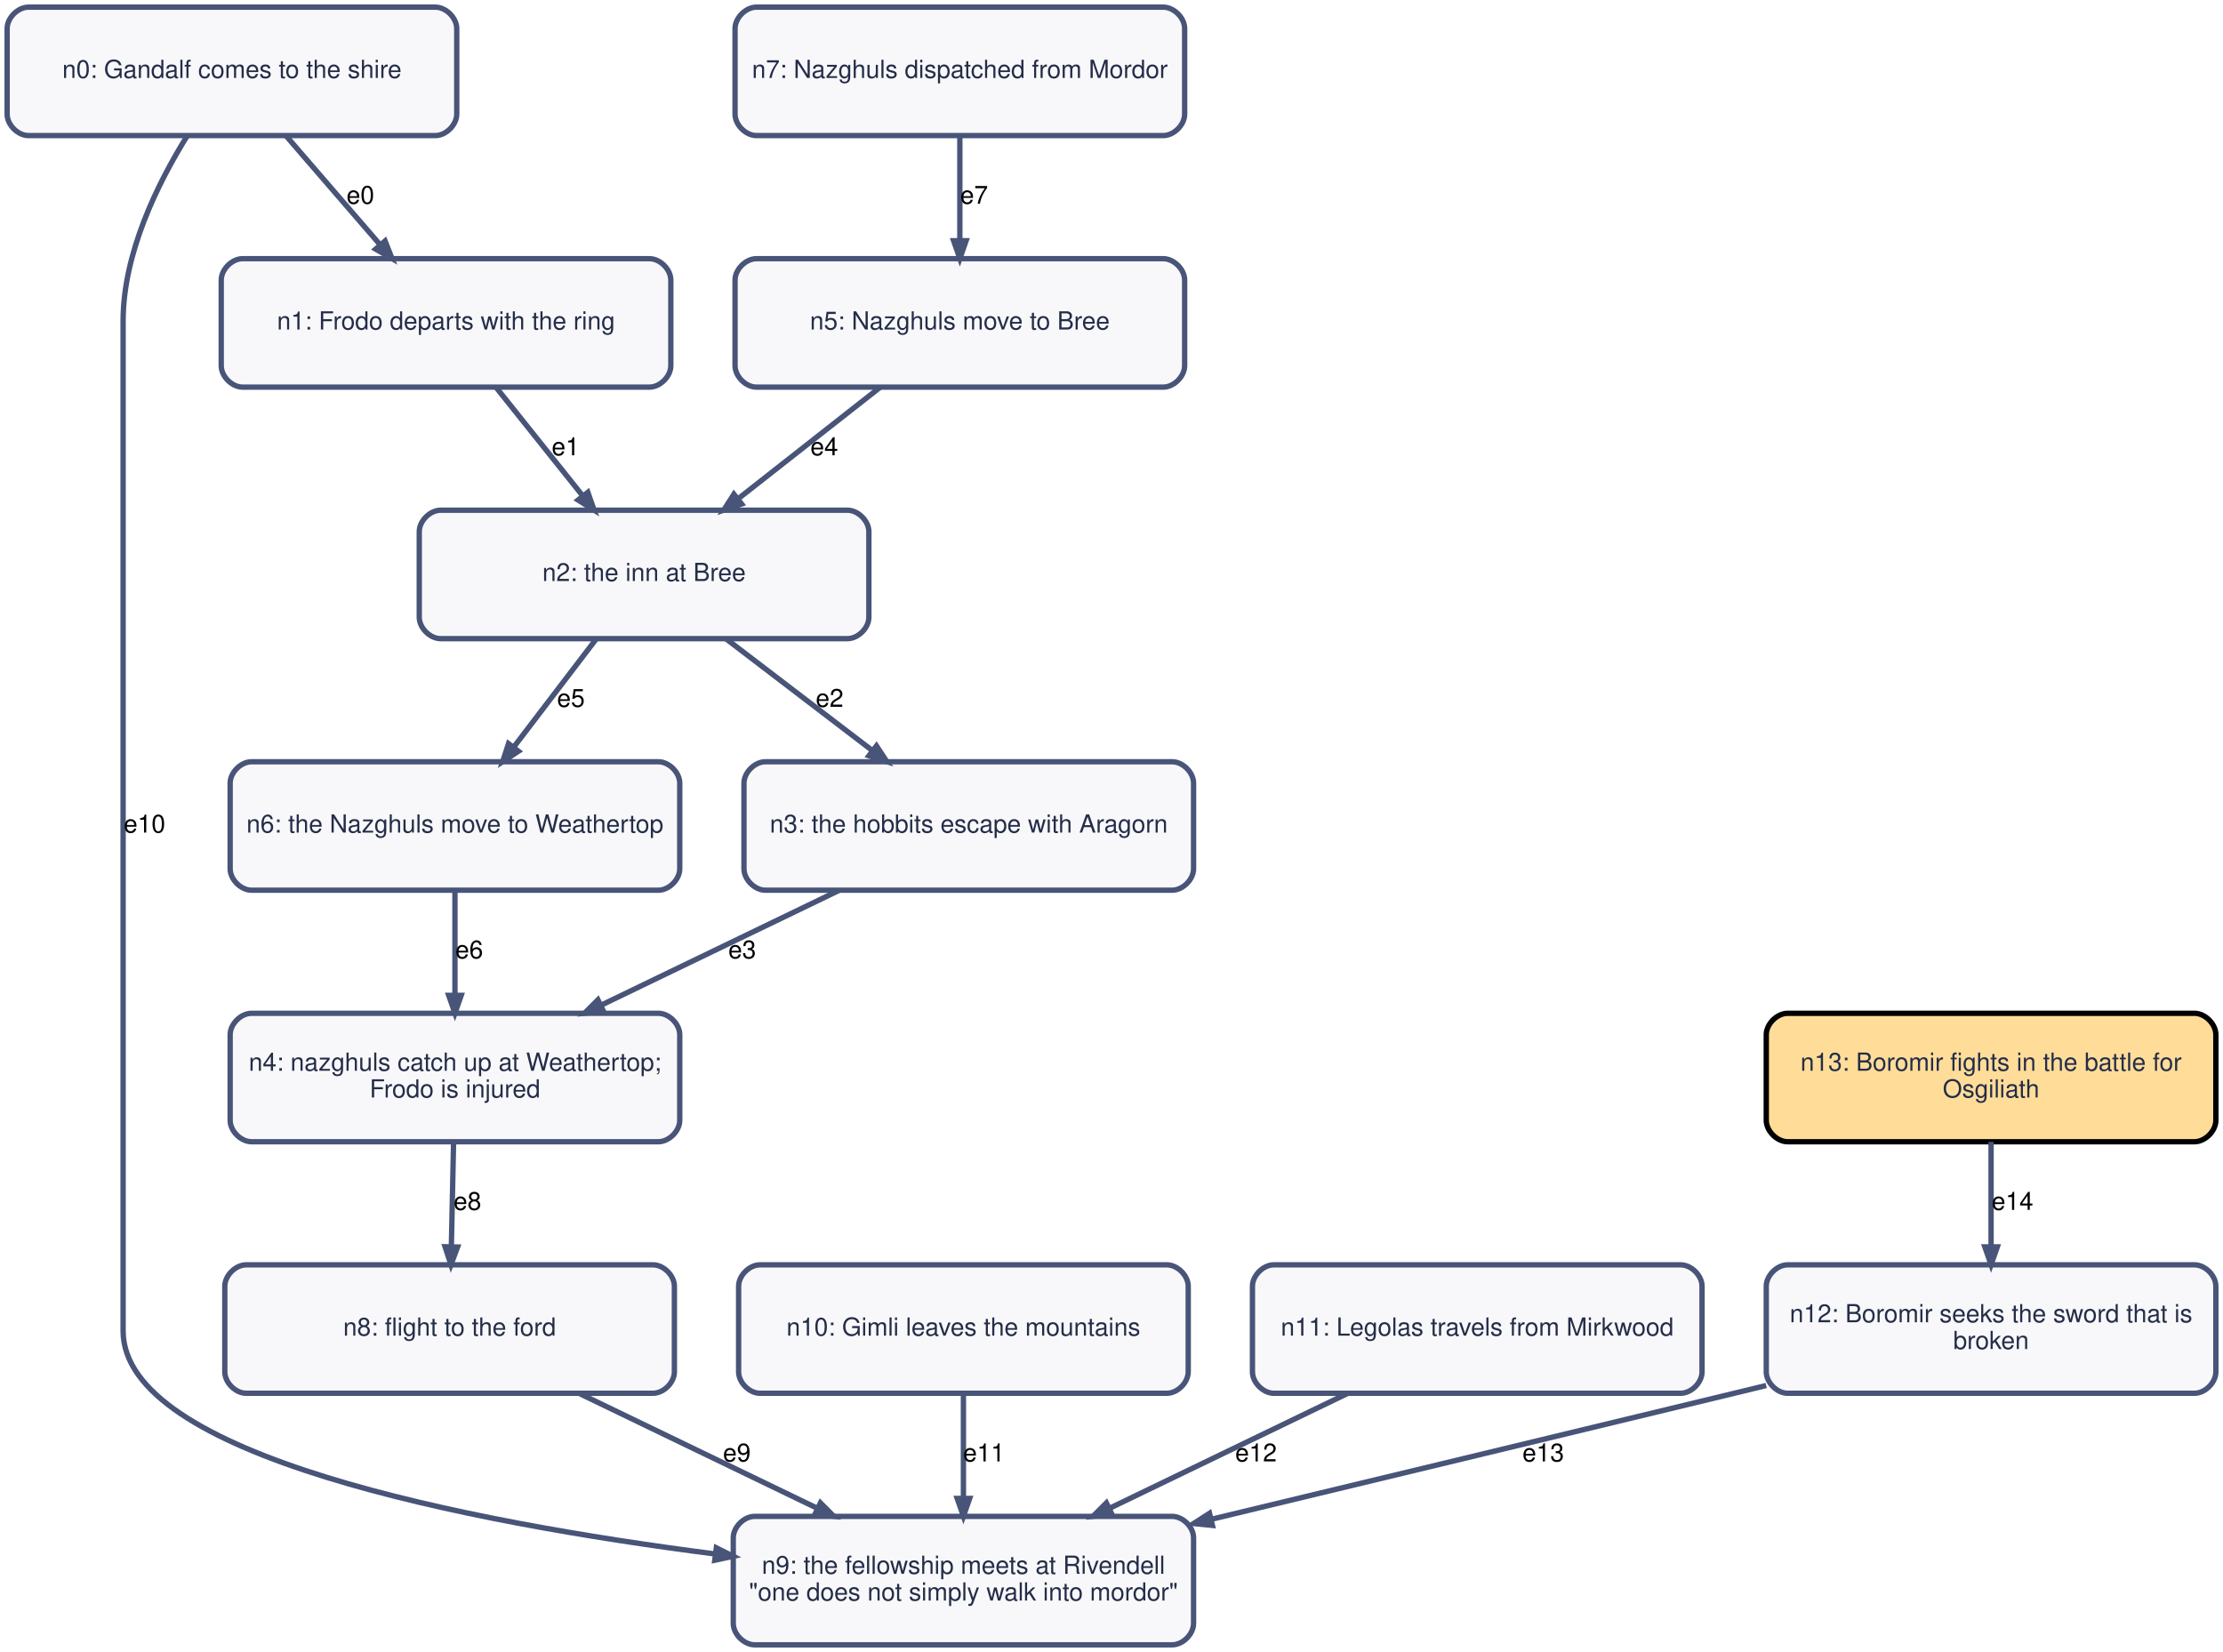
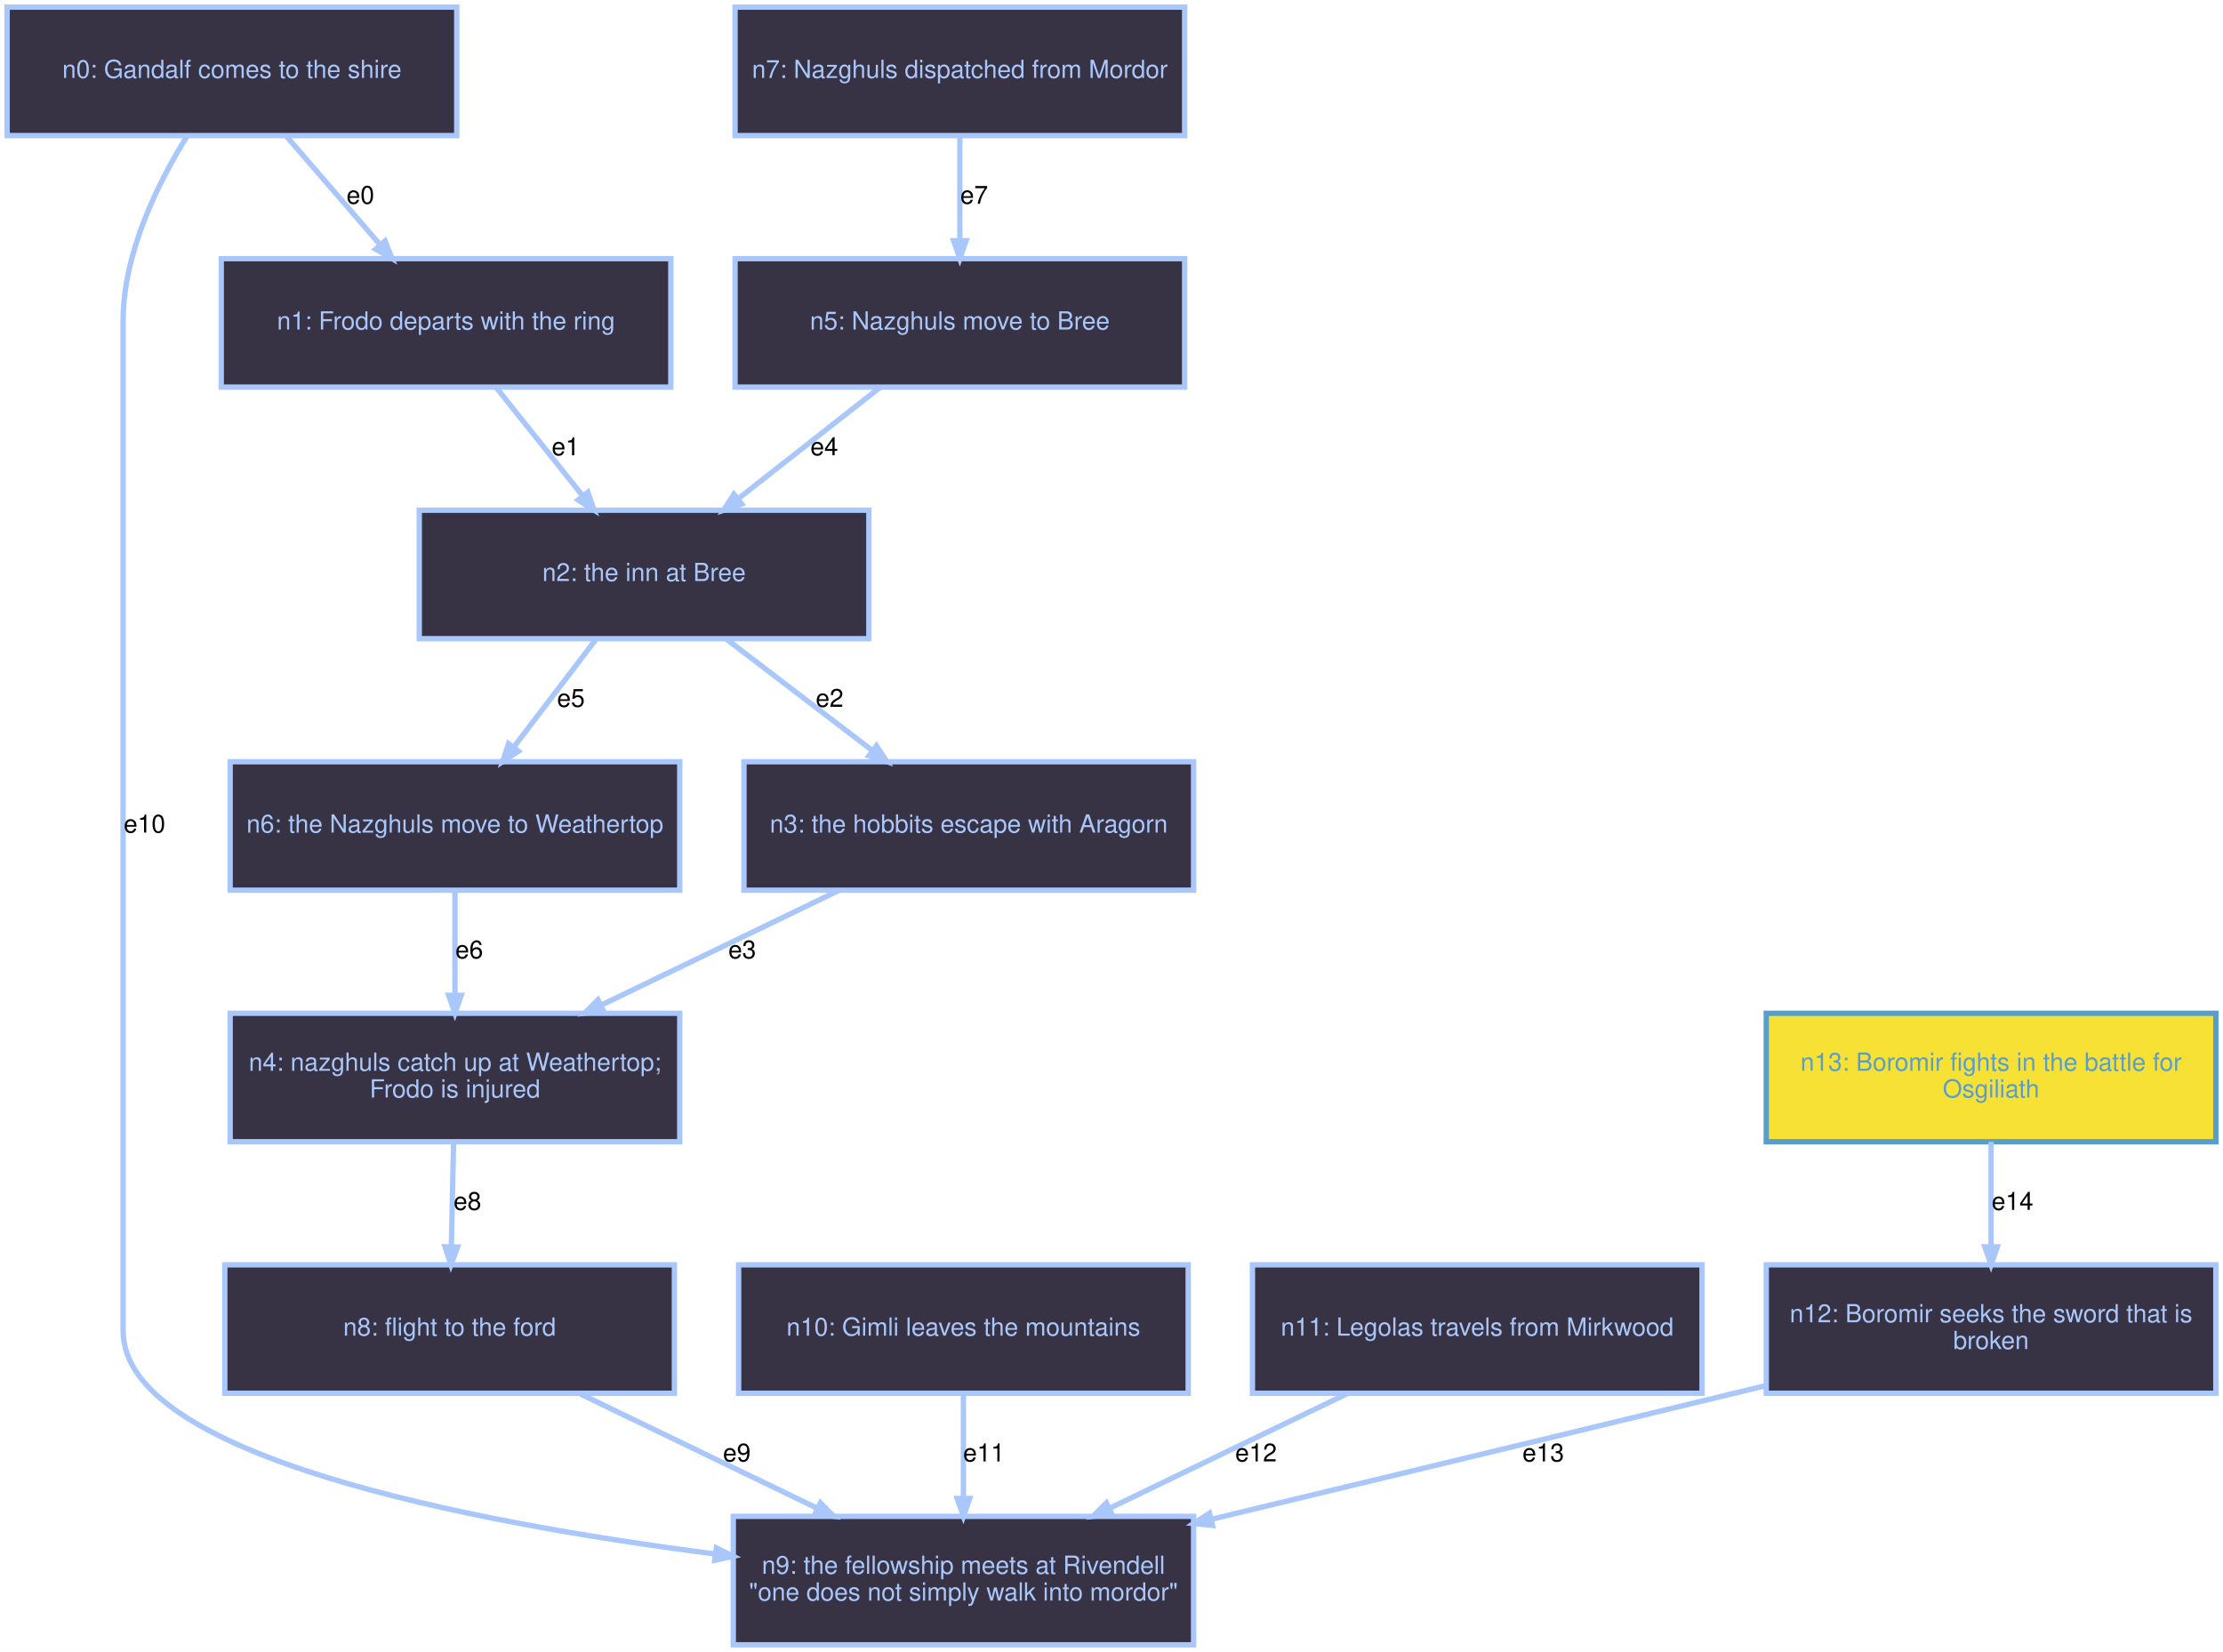
<svg xmlns="http://www.w3.org/2000/svg" width="1246pt" height="926pt" viewBox="0.00 0.00 1246.00 926.00">
  <g id="graph0" class="graph" transform="scale(1 1) rotate(0) translate(4 922)">
    <polygon fill="white" stroke="transparent" points="-4,4 -4,-922 1242,-922 1242,4 -4,4" />
    <g id="node1" class="node">
-       <path fill="#f8f8fa" stroke="#485478" stroke-width="3" d="M240,-918C240,-918 12,-918 12,-918 6,-918 0,-912 0,-906 0,-906 0,-858 0,-858 0,-852 6,-846 12,-846 12,-846 240,-846 240,-846 246,-846 252,-852 252,-858 252,-858 252,-906 252,-906 252,-912 246,-918 240,-918" />
-       <text text-anchor="middle" x="126" y="-878.3" font-family="Helvetica,sans-Serif" font-size="14.00" fill="#242d48">n0: Gandalf comes to the shire</text>
+       <polygon fill="#383344" stroke="#a9c7fb" stroke-width="3" points="252,-918 0,-918 0,-846 252,-846 252,-918" />
+       <text text-anchor="middle" x="126" y="-878.3" font-family="Helvetica,sans-Serif" font-size="14.00" fill="#a9c7fb">n0: Gandalf comes to the shire</text>
    </g>
    <g id="node2" class="node">
-       <path fill="#f8f8fa" stroke="#485478" stroke-width="3" d="M360,-777C360,-777 132,-777 132,-777 126,-777 120,-771 120,-765 120,-765 120,-717 120,-717 120,-711 126,-705 132,-705 132,-705 360,-705 360,-705 366,-705 372,-711 372,-717 372,-717 372,-765 372,-765 372,-771 366,-777 360,-777" />
-       <text text-anchor="middle" x="246" y="-737.3" font-family="Helvetica,sans-Serif" font-size="14.00" fill="#242d48">n1: Frodo departs with the ring</text>
+       <polygon fill="#383344" stroke="#a9c7fb" stroke-width="3" points="372,-777 120,-777 120,-705 372,-705 372,-777" />
+       <text text-anchor="middle" x="246" y="-737.3" font-family="Helvetica,sans-Serif" font-size="14.00" fill="#a9c7fb">n1: Frodo departs with the ring</text>
    </g>
    <g id="edge1" class="edge">
-       <path fill="none" stroke="#485478" stroke-width="3" d="M156.28,-845.92C172.34,-827.32 192.2,-804.32 209.15,-784.69" />
-       <polygon fill="#485478" stroke="#485478" stroke-width="3" points="211.84,-786.92 215.73,-777.06 206.54,-782.35 211.84,-786.92" />
+       <path fill="none" stroke="#a9c7fb" stroke-width="3" d="M156.28,-845.92C172.34,-827.32 192.2,-804.32 209.15,-784.69" />
+       <polygon fill="#a9c7fb" stroke="#a9c7fb" stroke-width="3" points="211.84,-786.92 215.73,-777.06 206.54,-782.35 211.84,-786.92" />
      <text text-anchor="middle" x="198" y="-807.8" font-family="Helvetica,sans-Serif" font-size="14.00">e0</text>
    </g>
    <g id="node10" class="node">
-       <path fill="#f8f8fa" stroke="#485478" stroke-width="3" d="M653,-72C653,-72 419,-72 419,-72 413,-72 407,-66 407,-60 407,-60 407,-12 407,-12 407,-6 413,0 419,0 419,0 653,0 653,0 659,0 665,-6 665,-12 665,-12 665,-60 665,-60 665,-66 659,-72 653,-72" />
-       <text text-anchor="middle" x="536" y="-39.8" font-family="Helvetica,sans-Serif" font-size="14.00" fill="#242d48">n9: the fellowship meets at Rivendell</text>
-       <text text-anchor="middle" x="536" y="-24.8" font-family="Helvetica,sans-Serif" font-size="14.00" fill="#242d48">"one does not simply walk into mordor"</text>
+       <polygon fill="#383344" stroke="#a9c7fb" stroke-width="3" points="665,-72 407,-72 407,0 665,0 665,-72" />
+       <text text-anchor="middle" x="536" y="-39.8" font-family="Helvetica,sans-Serif" font-size="14.00" fill="#a9c7fb">n9: the fellowship meets at Rivendell</text>
+       <text text-anchor="middle" x="536" y="-24.8" font-family="Helvetica,sans-Serif" font-size="14.00" fill="#a9c7fb">"one does not simply walk into mordor"</text>
    </g>
    <g id="edge11" class="edge">
-       <path fill="none" stroke="#485478" stroke-width="3" d="M101.01,-845.97C84.17,-818.91 65,-779.82 65,-742 65,-742 65,-742 65,-176 65,-106.18 257.77,-68.81 396.66,-50.94" />
-       <polygon fill="#485478" stroke="#485478" stroke-width="3" points="397.5,-54.36 406.99,-49.63 396.63,-47.42 397.5,-54.36" />
+       <path fill="none" stroke="#a9c7fb" stroke-width="3" d="M101.01,-845.97C84.17,-818.91 65,-779.82 65,-742 65,-742 65,-742 65,-176 65,-106.18 257.77,-68.81 396.66,-50.94" />
+       <polygon fill="#a9c7fb" stroke="#a9c7fb" stroke-width="3" points="397.5,-54.36 406.99,-49.63 396.63,-47.42 397.5,-54.36" />
      <text text-anchor="middle" x="77" y="-455.3" font-family="Helvetica,sans-Serif" font-size="14.00">e10</text>
    </g>
    <g id="node3" class="node">
-       <path fill="#f8f8fa" stroke="#485478" stroke-width="3" d="M471,-636C471,-636 243,-636 243,-636 237,-636 231,-630 231,-624 231,-624 231,-576 231,-576 231,-570 237,-564 243,-564 243,-564 471,-564 471,-564 477,-564 483,-570 483,-576 483,-576 483,-624 483,-624 483,-630 477,-636 471,-636" />
-       <text text-anchor="middle" x="357" y="-596.3" font-family="Helvetica,sans-Serif" font-size="14.00" fill="#242d48">n2: the inn at Bree</text>
+       <polygon fill="#383344" stroke="#a9c7fb" stroke-width="3" points="483,-636 231,-636 231,-564 483,-564 483,-636" />
+       <text text-anchor="middle" x="357" y="-596.3" font-family="Helvetica,sans-Serif" font-size="14.00" fill="#a9c7fb">n2: the inn at Bree</text>
    </g>
    <g id="edge2" class="edge">
-       <path fill="none" stroke="#485478" stroke-width="3" d="M274.01,-704.92C288.8,-686.4 307.07,-663.52 322.7,-643.95" />
-       <polygon fill="#485478" stroke="#485478" stroke-width="3" points="325.49,-646.06 329,-636.06 320.02,-641.69 325.49,-646.06" />
+       <path fill="none" stroke="#a9c7fb" stroke-width="3" d="M274.01,-704.92C288.8,-686.4 307.07,-663.52 322.7,-643.95" />
+       <polygon fill="#a9c7fb" stroke="#a9c7fb" stroke-width="3" points="325.49,-646.06 329,-636.06 320.02,-641.69 325.49,-646.06" />
      <text text-anchor="middle" x="313" y="-666.8" font-family="Helvetica,sans-Serif" font-size="14.00">e1</text>
    </g>
    <g id="node4" class="node">
-       <path fill="#f8f8fa" stroke="#485478" stroke-width="3" d="M653,-495C653,-495 425,-495 425,-495 419,-495 413,-489 413,-483 413,-483 413,-435 413,-435 413,-429 419,-423 425,-423 425,-423 653,-423 653,-423 659,-423 665,-429 665,-435 665,-435 665,-483 665,-483 665,-489 659,-495 653,-495" />
-       <text text-anchor="middle" x="539" y="-455.3" font-family="Helvetica,sans-Serif" font-size="14.00" fill="#242d48">n3: the hobbits escape with Aragorn</text>
+       <polygon fill="#383344" stroke="#a9c7fb" stroke-width="3" points="665,-495 413,-495 413,-423 665,-423 665,-495" />
+       <text text-anchor="middle" x="539" y="-455.3" font-family="Helvetica,sans-Serif" font-size="14.00" fill="#a9c7fb">n3: the hobbits escape with Aragorn</text>
    </g>
    <g id="edge3" class="edge">
-       <path fill="none" stroke="#485478" stroke-width="3" d="M402.93,-563.92C427.82,-544.91 458.74,-521.3 484.81,-501.39" />
-       <polygon fill="#485478" stroke="#485478" stroke-width="3" points="487.27,-503.92 493.09,-495.06 483.02,-498.35 487.27,-503.92" />
+       <path fill="none" stroke="#a9c7fb" stroke-width="3" d="M402.93,-563.92C427.82,-544.91 458.74,-521.3 484.81,-501.39" />
+       <polygon fill="#a9c7fb" stroke="#a9c7fb" stroke-width="3" points="487.27,-503.92 493.09,-495.06 483.02,-498.35 487.27,-503.92" />
      <text text-anchor="middle" x="461" y="-525.8" font-family="Helvetica,sans-Serif" font-size="14.00">e2</text>
    </g>
    <g id="node7" class="node">
-       <path fill="#f8f8fa" stroke="#485478" stroke-width="3" d="M365,-495C365,-495 137,-495 137,-495 131,-495 125,-489 125,-483 125,-483 125,-435 125,-435 125,-429 131,-423 137,-423 137,-423 365,-423 365,-423 371,-423 377,-429 377,-435 377,-435 377,-483 377,-483 377,-489 371,-495 365,-495" />
-       <text text-anchor="middle" x="251" y="-455.3" font-family="Helvetica,sans-Serif" font-size="14.00" fill="#242d48">n6: the Nazghuls move to Weathertop</text>
+       <polygon fill="#383344" stroke="#a9c7fb" stroke-width="3" points="377,-495 125,-495 125,-423 377,-423 377,-495" />
+       <text text-anchor="middle" x="251" y="-455.3" font-family="Helvetica,sans-Serif" font-size="14.00" fill="#a9c7fb">n6: the Nazghuls move to Weathertop</text>
    </g>
    <g id="edge6" class="edge">
-       <path fill="none" stroke="#485478" stroke-width="3" d="M330.25,-563.92C316.19,-545.49 298.83,-522.73 283.95,-503.21" />
-       <polygon fill="#485478" stroke="#485478" stroke-width="3" points="286.59,-500.89 277.74,-495.06 281.02,-505.14 286.59,-500.89" />
+       <path fill="none" stroke="#a9c7fb" stroke-width="3" d="M330.25,-563.92C316.19,-545.49 298.83,-522.73 283.95,-503.21" />
+       <polygon fill="#a9c7fb" stroke="#a9c7fb" stroke-width="3" points="286.59,-500.89 277.74,-495.06 281.02,-505.14 286.59,-500.89" />
      <text text-anchor="middle" x="316" y="-525.8" font-family="Helvetica,sans-Serif" font-size="14.00">e5</text>
    </g>
    <g id="node5" class="node">
-       <path fill="#f8f8fa" stroke="#485478" stroke-width="3" d="M365,-354C365,-354 137,-354 137,-354 131,-354 125,-348 125,-342 125,-342 125,-294 125,-294 125,-288 131,-282 137,-282 137,-282 365,-282 365,-282 371,-282 377,-288 377,-294 377,-294 377,-342 377,-342 377,-348 371,-354 365,-354" />
-       <text text-anchor="middle" x="251" y="-321.8" font-family="Helvetica,sans-Serif" font-size="14.00" fill="#242d48">n4: nazghuls catch up at Weathertop;</text>
-       <text text-anchor="middle" x="251" y="-306.8" font-family="Helvetica,sans-Serif" font-size="14.00" fill="#242d48">Frodo is injured</text>
+       <polygon fill="#383344" stroke="#a9c7fb" stroke-width="3" points="377,-354 125,-354 125,-282 377,-282 377,-354" />
+       <text text-anchor="middle" x="251" y="-321.8" font-family="Helvetica,sans-Serif" font-size="14.00" fill="#a9c7fb">n4: nazghuls catch up at Weathertop;</text>
+       <text text-anchor="middle" x="251" y="-306.8" font-family="Helvetica,sans-Serif" font-size="14.00" fill="#a9c7fb">Frodo is injured</text>
    </g>
    <g id="edge4" class="edge">
-       <path fill="none" stroke="#485478" stroke-width="3" d="M466.33,-422.92C425.65,-403.29 374.82,-378.76 332.76,-358.46" />
-       <polygon fill="#485478" stroke="#485478" stroke-width="3" points="334.18,-355.26 323.65,-354.06 331.14,-361.56 334.18,-355.26" />
+       <path fill="none" stroke="#a9c7fb" stroke-width="3" d="M466.33,-422.92C425.65,-403.29 374.82,-378.76 332.76,-358.46" />
+       <polygon fill="#a9c7fb" stroke="#a9c7fb" stroke-width="3" points="334.18,-355.26 323.65,-354.06 331.14,-361.56 334.18,-355.26" />
      <text text-anchor="middle" x="412" y="-384.8" font-family="Helvetica,sans-Serif" font-size="14.00">e3</text>
    </g>
    <g id="node9" class="node">
-       <path fill="#f8f8fa" stroke="#485478" stroke-width="3" d="M362,-213C362,-213 134,-213 134,-213 128,-213 122,-207 122,-201 122,-201 122,-153 122,-153 122,-147 128,-141 134,-141 134,-141 362,-141 362,-141 368,-141 374,-147 374,-153 374,-153 374,-201 374,-201 374,-207 368,-213 362,-213" />
-       <text text-anchor="middle" x="248" y="-173.3" font-family="Helvetica,sans-Serif" font-size="14.00" fill="#242d48">n8: flight to the ford</text>
+       <polygon fill="#383344" stroke="#a9c7fb" stroke-width="3" points="374,-213 122,-213 122,-141 374,-141 374,-213" />
+       <text text-anchor="middle" x="248" y="-173.3" font-family="Helvetica,sans-Serif" font-size="14.00" fill="#a9c7fb">n8: flight to the ford</text>
    </g>
    <g id="edge9" class="edge">
-       <path fill="none" stroke="#485478" stroke-width="3" d="M250.24,-281.92C249.86,-264.15 249.39,-242.35 248.98,-223.31" />
-       <polygon fill="#485478" stroke="#485478" stroke-width="3" points="252.47,-222.99 248.76,-213.06 245.47,-223.14 252.47,-222.99" />
+       <path fill="none" stroke="#a9c7fb" stroke-width="3" d="M250.24,-281.92C249.86,-264.15 249.39,-242.35 248.98,-223.31" />
+       <polygon fill="#a9c7fb" stroke="#a9c7fb" stroke-width="3" points="252.47,-222.99 248.76,-213.06 245.47,-223.14 252.47,-222.99" />
      <text text-anchor="middle" x="258" y="-243.8" font-family="Helvetica,sans-Serif" font-size="14.00">e8</text>
    </g>
    <g id="node6" class="node">
-       <path fill="#f8f8fa" stroke="#485478" stroke-width="3" d="M648,-777C648,-777 420,-777 420,-777 414,-777 408,-771 408,-765 408,-765 408,-717 408,-717 408,-711 414,-705 420,-705 420,-705 648,-705 648,-705 654,-705 660,-711 660,-717 660,-717 660,-765 660,-765 660,-771 654,-777 648,-777" />
-       <text text-anchor="middle" x="534" y="-737.3" font-family="Helvetica,sans-Serif" font-size="14.00" fill="#242d48">n5: Nazghuls move to Bree</text>
+       <polygon fill="#383344" stroke="#a9c7fb" stroke-width="3" points="660,-777 408,-777 408,-705 660,-705 660,-777" />
+       <text text-anchor="middle" x="534" y="-737.3" font-family="Helvetica,sans-Serif" font-size="14.00" fill="#a9c7fb">n5: Nazghuls move to Bree</text>
    </g>
    <g id="edge5" class="edge">
-       <path fill="none" stroke="#485478" stroke-width="3" d="M489.34,-704.92C465.12,-685.91 435.06,-662.3 409.7,-642.39" />
-       <polygon fill="#485478" stroke="#485478" stroke-width="3" points="411.68,-639.49 401.65,-636.06 407.35,-644.99 411.68,-639.49" />
+       <path fill="none" stroke="#a9c7fb" stroke-width="3" d="M489.34,-704.92C465.12,-685.91 435.06,-662.3 409.7,-642.39" />
+       <polygon fill="#a9c7fb" stroke="#a9c7fb" stroke-width="3" points="411.68,-639.49 401.65,-636.06 407.35,-644.99 411.68,-639.49" />
      <text text-anchor="middle" x="458" y="-666.8" font-family="Helvetica,sans-Serif" font-size="14.00">e4</text>
    </g>
    <g id="edge7" class="edge">
-       <path fill="none" stroke="#485478" stroke-width="3" d="M251,-422.92C251,-405.15 251,-383.35 251,-364.31" />
-       <polygon fill="#485478" stroke="#485478" stroke-width="3" points="254.5,-364.06 251,-354.06 247.5,-364.06 254.5,-364.06" />
+       <path fill="none" stroke="#a9c7fb" stroke-width="3" d="M251,-422.92C251,-405.15 251,-383.35 251,-364.31" />
+       <polygon fill="#a9c7fb" stroke="#a9c7fb" stroke-width="3" points="254.5,-364.06 251,-354.06 247.5,-364.06 254.5,-364.06" />
      <text text-anchor="middle" x="259" y="-384.8" font-family="Helvetica,sans-Serif" font-size="14.00">e6</text>
    </g>
    <g id="node8" class="node">
-       <path fill="#f8f8fa" stroke="#485478" stroke-width="3" d="M648,-918C648,-918 420,-918 420,-918 414,-918 408,-912 408,-906 408,-906 408,-858 408,-858 408,-852 414,-846 420,-846 420,-846 648,-846 648,-846 654,-846 660,-852 660,-858 660,-858 660,-906 660,-906 660,-912 654,-918 648,-918" />
-       <text text-anchor="middle" x="534" y="-878.3" font-family="Helvetica,sans-Serif" font-size="14.00" fill="#242d48">n7: Nazghuls dispatched from Mordor</text>
+       <polygon fill="#383344" stroke="#a9c7fb" stroke-width="3" points="660,-918 408,-918 408,-846 660,-846 660,-918" />
+       <text text-anchor="middle" x="534" y="-878.3" font-family="Helvetica,sans-Serif" font-size="14.00" fill="#a9c7fb">n7: Nazghuls dispatched from Mordor</text>
    </g>
    <g id="edge8" class="edge">
-       <path fill="none" stroke="#485478" stroke-width="3" d="M534,-845.92C534,-828.15 534,-806.35 534,-787.31" />
-       <polygon fill="#485478" stroke="#485478" stroke-width="3" points="537.5,-787.06 534,-777.06 530.5,-787.06 537.5,-787.06" />
+       <path fill="none" stroke="#a9c7fb" stroke-width="3" d="M534,-845.92C534,-828.15 534,-806.35 534,-787.31" />
+       <polygon fill="#a9c7fb" stroke="#a9c7fb" stroke-width="3" points="537.5,-787.06 534,-777.06 530.5,-787.06 537.5,-787.06" />
      <text text-anchor="middle" x="542" y="-807.8" font-family="Helvetica,sans-Serif" font-size="14.00">e7</text>
    </g>
    <g id="edge10" class="edge">
-       <path fill="none" stroke="#485478" stroke-width="3" d="M320.67,-140.92C361.35,-121.29 412.18,-96.76 454.24,-76.46" />
-       <polygon fill="#485478" stroke="#485478" stroke-width="3" points="455.86,-79.56 463.35,-72.06 452.82,-73.26 455.86,-79.56" />
+       <path fill="none" stroke="#a9c7fb" stroke-width="3" d="M320.67,-140.92C361.35,-121.29 412.18,-96.76 454.24,-76.46" />
+       <polygon fill="#a9c7fb" stroke="#a9c7fb" stroke-width="3" points="455.86,-79.56 463.35,-72.06 452.82,-73.26 455.86,-79.56" />
      <text text-anchor="middle" x="409" y="-102.8" font-family="Helvetica,sans-Serif" font-size="14.00">e9</text>
    </g>
    <g id="node11" class="node">
-       <path fill="#f8f8fa" stroke="#485478" stroke-width="3" d="M650,-213C650,-213 422,-213 422,-213 416,-213 410,-207 410,-201 410,-201 410,-153 410,-153 410,-147 416,-141 422,-141 422,-141 650,-141 650,-141 656,-141 662,-147 662,-153 662,-153 662,-201 662,-201 662,-207 656,-213 650,-213" />
-       <text text-anchor="middle" x="536" y="-173.3" font-family="Helvetica,sans-Serif" font-size="14.00" fill="#242d48">n10: Gimli leaves the mountains</text>
+       <polygon fill="#383344" stroke="#a9c7fb" stroke-width="3" points="662,-213 410,-213 410,-141 662,-141 662,-213" />
+       <text text-anchor="middle" x="536" y="-173.3" font-family="Helvetica,sans-Serif" font-size="14.00" fill="#a9c7fb">n10: Gimli leaves the mountains</text>
    </g>
    <g id="edge12" class="edge">
-       <path fill="none" stroke="#485478" stroke-width="3" d="M536,-140.92C536,-123.15 536,-101.35 536,-82.31" />
-       <polygon fill="#485478" stroke="#485478" stroke-width="3" points="539.5,-82.06 536,-72.06 532.5,-82.06 539.5,-82.06" />
+       <path fill="none" stroke="#a9c7fb" stroke-width="3" d="M536,-140.92C536,-123.15 536,-101.35 536,-82.31" />
+       <polygon fill="#a9c7fb" stroke="#a9c7fb" stroke-width="3" points="539.5,-82.06 536,-72.06 532.5,-82.06 539.5,-82.06" />
      <text text-anchor="middle" x="547.5" y="-102.8" font-family="Helvetica,sans-Serif" font-size="14.00">e11</text>
    </g>
    <g id="node12" class="node">
-       <path fill="#f8f8fa" stroke="#485478" stroke-width="3" d="M938,-213C938,-213 710,-213 710,-213 704,-213 698,-207 698,-201 698,-201 698,-153 698,-153 698,-147 704,-141 710,-141 710,-141 938,-141 938,-141 944,-141 950,-147 950,-153 950,-153 950,-201 950,-201 950,-207 944,-213 938,-213" />
-       <text text-anchor="middle" x="824" y="-173.3" font-family="Helvetica,sans-Serif" font-size="14.00" fill="#242d48">n11: Legolas travels from Mirkwood</text>
+       <polygon fill="#383344" stroke="#a9c7fb" stroke-width="3" points="950,-213 698,-213 698,-141 950,-141 950,-213" />
+       <text text-anchor="middle" x="824" y="-173.3" font-family="Helvetica,sans-Serif" font-size="14.00" fill="#a9c7fb">n11: Legolas travels from Mirkwood</text>
    </g>
    <g id="edge13" class="edge">
-       <path fill="none" stroke="#485478" stroke-width="3" d="M751.33,-140.92C710.65,-121.29 659.82,-96.76 617.76,-76.46" />
-       <polygon fill="#485478" stroke="#485478" stroke-width="3" points="619.18,-73.26 608.65,-72.06 616.14,-79.56 619.18,-73.26" />
+       <path fill="none" stroke="#a9c7fb" stroke-width="3" d="M751.33,-140.92C710.65,-121.29 659.82,-96.76 617.76,-76.46" />
+       <polygon fill="#a9c7fb" stroke="#a9c7fb" stroke-width="3" points="619.18,-73.26 608.65,-72.06 616.14,-79.56 619.18,-73.26" />
      <text text-anchor="middle" x="700" y="-102.8" font-family="Helvetica,sans-Serif" font-size="14.00">e12</text>
    </g>
    <g id="node13" class="node">
-       <path fill="#f8f8fa" stroke="#485478" stroke-width="3" d="M1226,-213C1226,-213 998,-213 998,-213 992,-213 986,-207 986,-201 986,-201 986,-153 986,-153 986,-147 992,-141 998,-141 998,-141 1226,-141 1226,-141 1232,-141 1238,-147 1238,-153 1238,-153 1238,-201 1238,-201 1238,-207 1232,-213 1226,-213" />
-       <text text-anchor="middle" x="1112" y="-180.8" font-family="Helvetica,sans-Serif" font-size="14.00" fill="#242d48">n12: Boromir seeks the sword that is</text>
-       <text text-anchor="middle" x="1112" y="-165.8" font-family="Helvetica,sans-Serif" font-size="14.00" fill="#242d48">broken</text>
+       <polygon fill="#383344" stroke="#a9c7fb" stroke-width="3" points="1238,-213 986,-213 986,-141 1238,-141 1238,-213" />
+       <text text-anchor="middle" x="1112" y="-180.8" font-family="Helvetica,sans-Serif" font-size="14.00" fill="#a9c7fb">n12: Boromir seeks the sword that is</text>
+       <text text-anchor="middle" x="1112" y="-165.8" font-family="Helvetica,sans-Serif" font-size="14.00" fill="#a9c7fb">broken</text>
    </g>
    <g id="edge14" class="edge">
-       <path fill="none" stroke="#485478" stroke-width="3" d="M985.96,-145.35C979.89,-143.88 973.88,-142.42 968,-141 870.09,-117.32 759.67,-90.73 674.97,-70.37" />
-       <polygon fill="#485478" stroke="#485478" stroke-width="3" points="675.57,-66.92 665.03,-67.99 673.94,-73.73 675.57,-66.92" />
+       <path fill="none" stroke="#a9c7fb" stroke-width="3" d="M985.96,-145.35C979.89,-143.88 973.88,-142.42 968,-141 870.09,-117.32 759.67,-90.73 674.97,-70.37" />
+       <polygon fill="#a9c7fb" stroke="#a9c7fb" stroke-width="3" points="675.57,-66.92 665.03,-67.99 673.94,-73.73 675.57,-66.92" />
      <text text-anchor="middle" x="861" y="-102.8" font-family="Helvetica,sans-Serif" font-size="14.00">e13</text>
    </g>
    <g id="node14" class="node">
-       <path fill="#ffdd99" stroke="#000000" stroke-width="3" d="M1226,-354C1226,-354 998,-354 998,-354 992,-354 986,-348 986,-342 986,-342 986,-294 986,-294 986,-288 992,-282 998,-282 998,-282 1226,-282 1226,-282 1232,-282 1238,-288 1238,-294 1238,-294 1238,-342 1238,-342 1238,-348 1232,-354 1226,-354" />
-       <text text-anchor="middle" x="1112" y="-321.8" font-family="Helvetica,sans-Serif" font-size="14.00" fill="#242d48">n13: Boromir fights in the battle for</text>
-       <text text-anchor="middle" x="1112" y="-306.8" font-family="Helvetica,sans-Serif" font-size="14.00" fill="#242d48">Osgiliath</text>
+       <polygon fill="#f8e135" stroke="#589ecd" stroke-width="3" points="1238,-354 986,-354 986,-282 1238,-282 1238,-354" />
+       <text text-anchor="middle" x="1112" y="-321.8" font-family="Helvetica,sans-Serif" font-size="14.00" fill="#589ecd">n13: Boromir fights in the battle for</text>
+       <text text-anchor="middle" x="1112" y="-306.8" font-family="Helvetica,sans-Serif" font-size="14.00" fill="#589ecd">Osgiliath</text>
    </g>
    <g id="edge15" class="edge">
-       <path fill="none" stroke="#485478" stroke-width="3" d="M1112,-281.92C1112,-264.15 1112,-242.35 1112,-223.31" />
-       <polygon fill="#485478" stroke="#485478" stroke-width="3" points="1115.5,-223.06 1112,-213.06 1108.5,-223.06 1115.5,-223.06" />
+       <path fill="none" stroke="#a9c7fb" stroke-width="3" d="M1112,-281.92C1112,-264.15 1112,-242.35 1112,-223.31" />
+       <polygon fill="#a9c7fb" stroke="#a9c7fb" stroke-width="3" points="1115.5,-223.06 1112,-213.06 1108.5,-223.06 1115.5,-223.06" />
      <text text-anchor="middle" x="1124" y="-243.8" font-family="Helvetica,sans-Serif" font-size="14.00">e14</text>
    </g>
  </g>
</svg>
